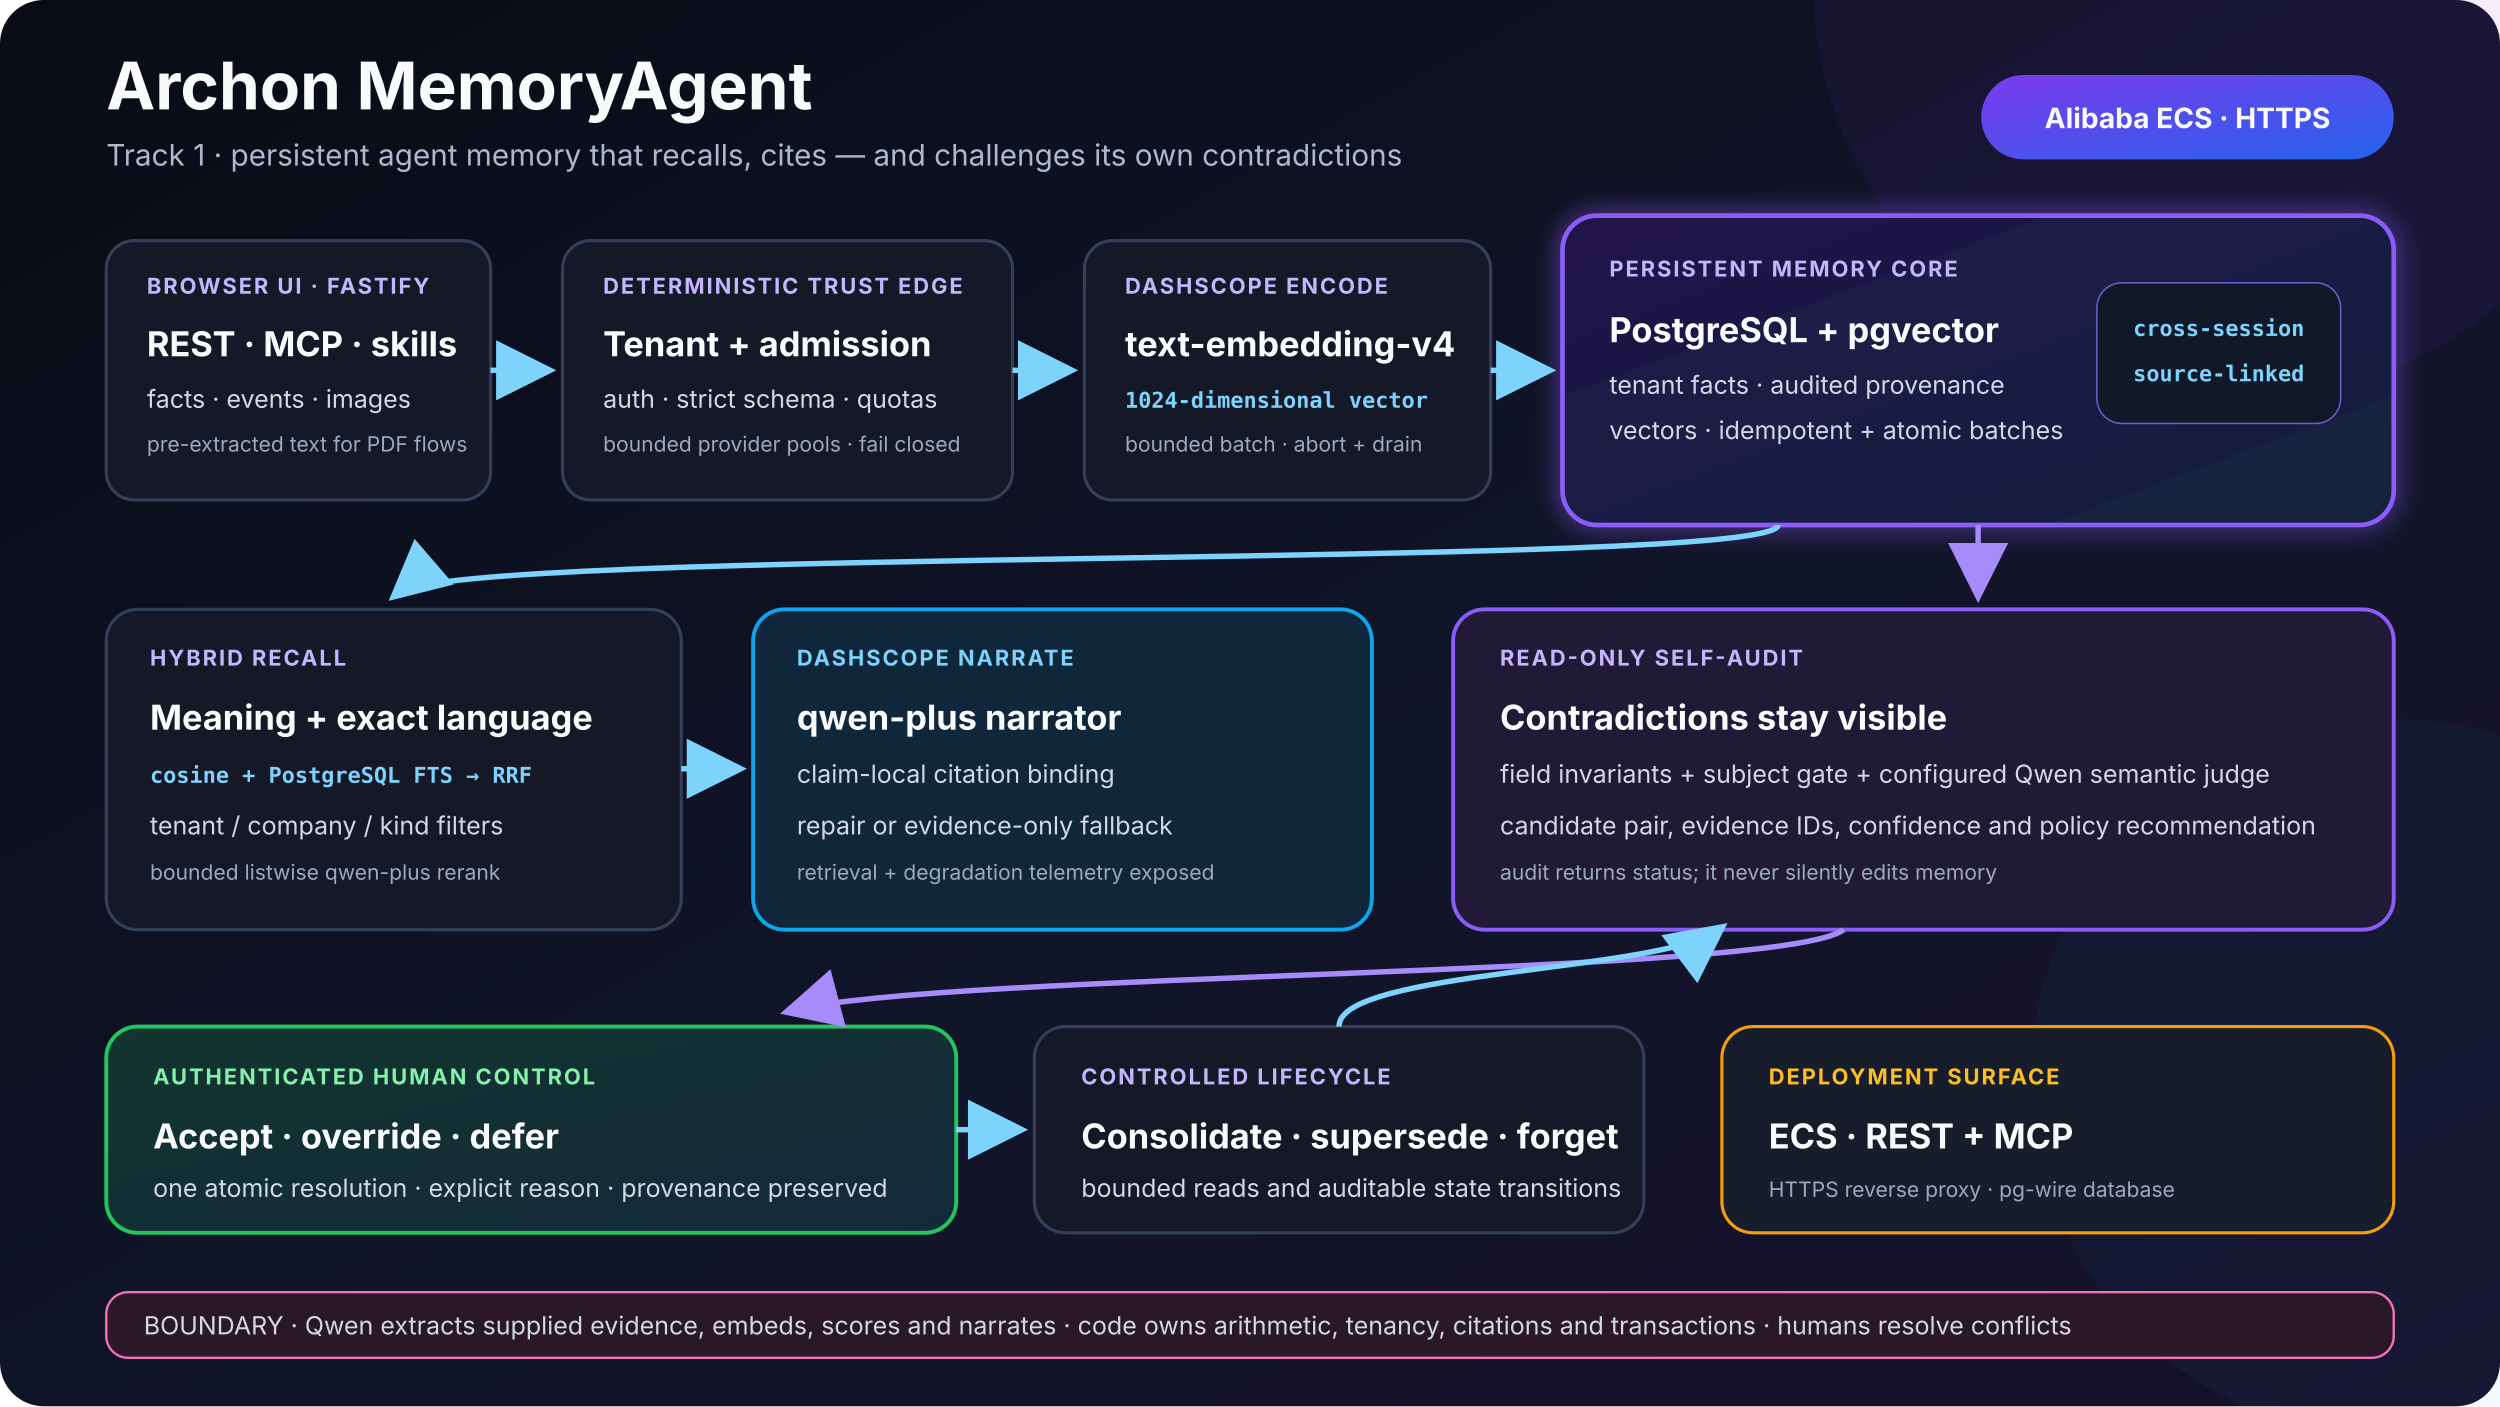
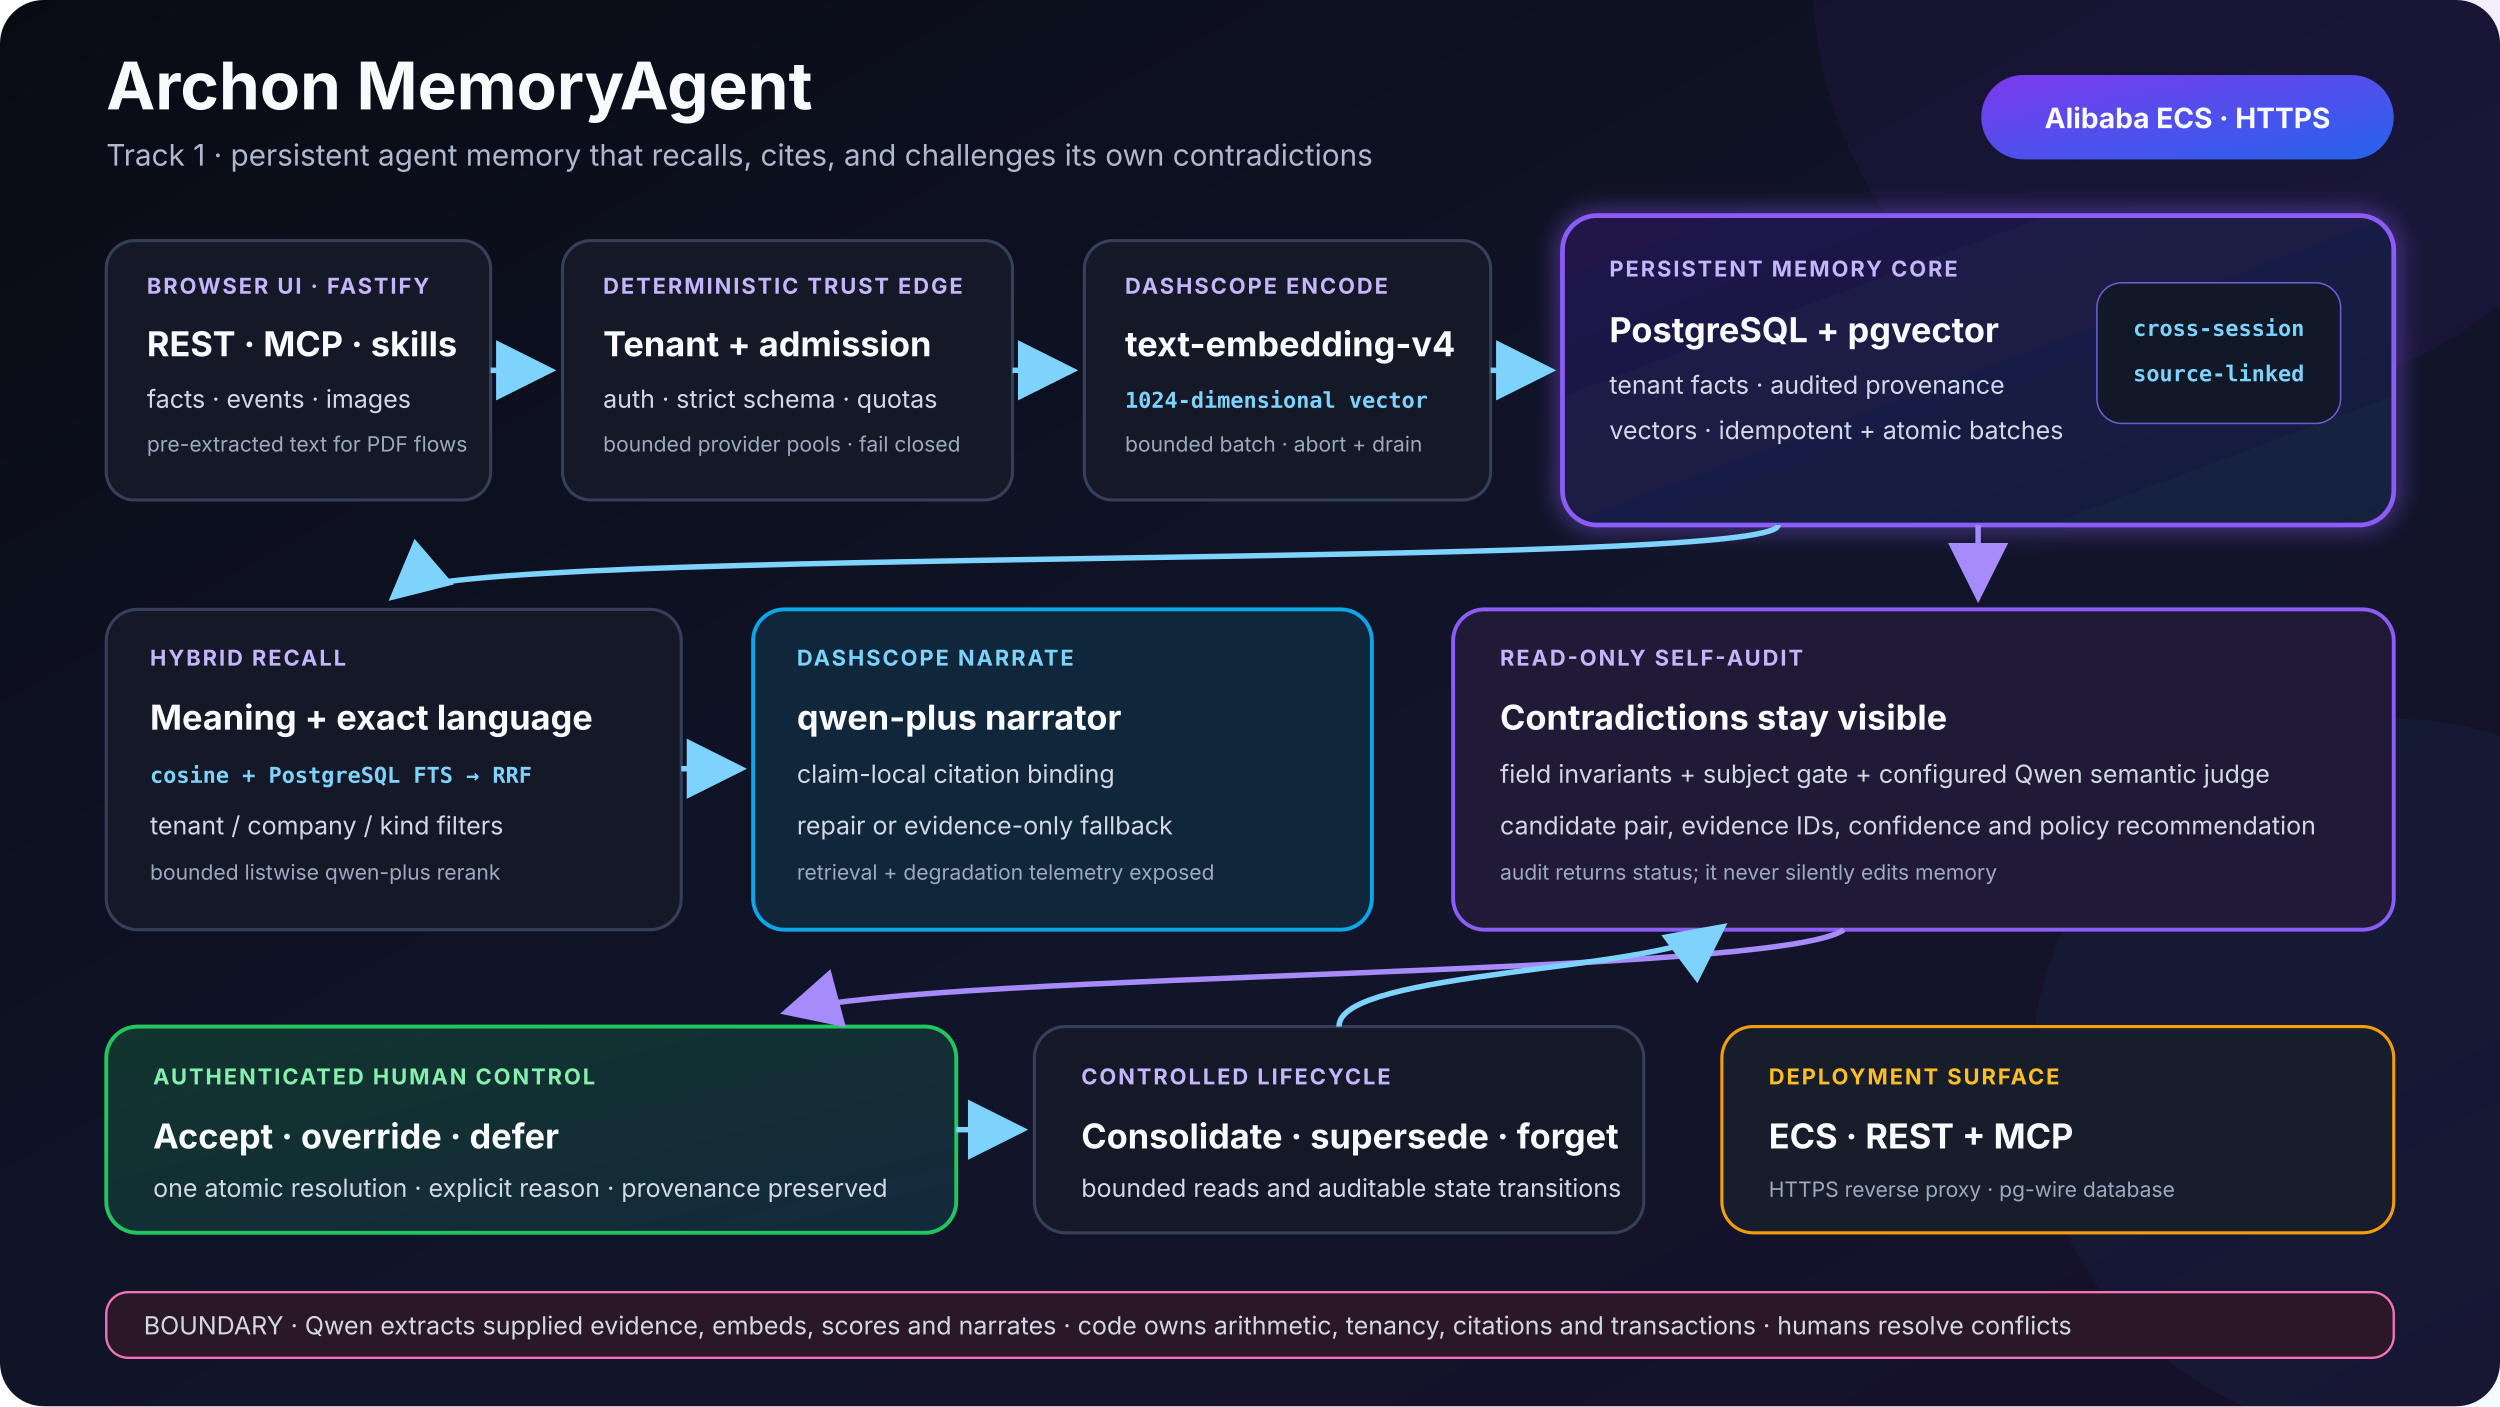
<svg xmlns="http://www.w3.org/2000/svg" width="1600" height="900" viewBox="0 0 1600 900" role="img" aria-labelledby="title desc">
  <defs>
    <linearGradient id="bg" x1="0" y1="0" x2="1" y2="1">
      <stop stop-color="#090b14" />
      <stop offset="0.56" stop-color="#11152a" />
      <stop offset="1" stop-color="#17102b" />
    </linearGradient>
    <linearGradient id="brand" x1="0" y1="0" x2="1" y2="1">
      <stop stop-color="#7c3aed" />
      <stop offset="1" stop-color="#2563eb" />
    </linearGradient>
    <linearGradient id="memory" x1="0" y1="0" x2="1" y2="1">
      <stop stop-color="#21164a" />
      <stop offset="1" stop-color="#12223e" />
    </linearGradient>
    <linearGradient id="human" x1="0" y1="0" x2="1" y2="1">
      <stop stop-color="#12352d" />
      <stop offset="1" stop-color="#13293c" />
    </linearGradient>
    <filter id="glow" x="-30%" y="-30%" width="160%" height="160%">
      <feGaussianBlur stdDeviation="8" result="b" />
      <feMerge>
        <feMergeNode in="b" />
        <feMergeNode in="SourceGraphic" />
      </feMerge>
    </filter>
    <marker id="arrow" markerWidth="11" markerHeight="11" refX="9" refY="5.5" orient="auto">
      <path d="M0 0L11 5.5L0 11z" fill="#7dd3fc" />
    </marker>
    <marker id="arrowPurple" markerWidth="11" markerHeight="11" refX="9" refY="5.5" orient="auto">
      <path d="M0 0L11 5.5L0 11z" fill="#a78bfa" />
    </marker>
    <style>
      .h1{font:700 42px system-ui,-apple-system,"Segoe UI",sans-serif;fill:#f8fafc}.sub{font:400 19px system-ui,-apple-system,"Segoe UI",sans-serif;fill:#aeb8cf}.cap{font:700 14px system-ui,-apple-system,"Segoe UI",sans-serif;fill:#c4b5fd;letter-spacing:1.25px}.title{font:700 22px system-ui,-apple-system,"Segoe UI",sans-serif;fill:#f8fafc}.body{font:400 16px system-ui,-apple-system,"Segoe UI",sans-serif;fill:#d2d8e5}.small{font:400 13.5px system-ui,-apple-system,"Segoe UI",sans-serif;fill:#9ca9c0}.mono{font:600 14px ui-monospace,SFMono-Regular,Consolas,monospace;fill:#7dd3fc}.box{fill:#141827;stroke:#34405a;stroke-width:2}.flow{fill:none;stroke:#7dd3fc;stroke-width:3.5;marker-end:url(#arrow)}.auditflow{fill:none;stroke:#a78bfa;stroke-width:3.5;marker-end:url(#arrowPurple)}
    </style>
  </defs>
  <rect width="1600" height="900" rx="28" fill="url(#bg)" />
  <circle cx="1430" cy="-15" r="270" fill="#6d28d9" opacity="0.08" />
  <circle cx="1530" cy="690" r="230" fill="#0ea5e9" opacity="0.05" />
  <text x="68" y="70" class="h1">Archon MemoryAgent</text>
-   <text x="68" y="106" class="sub">Track 1 · persistent agent memory that recalls, cites — and challenges its own contradictions</text>
+   <text x="68" y="106" class="sub">Track 1 · persistent agent memory that recalls, cites, and challenges its own contradictions</text>
  <rect x="1268" y="48" width="264" height="54" rx="27" fill="url(#brand)" />
  <text x="1400" y="82" text-anchor="middle" class="title" style="font-size:18px">Alibaba ECS · HTTPS</text>
  <rect class="box" x="68" y="154" width="246" height="166" rx="18" />
  <text x="94" y="188" class="cap">BROWSER UI · FASTIFY</text>
  <text x="94" y="228" class="title">REST · MCP · skills</text>
  <text x="94" y="261" class="body">facts · events · images</text>
  <text x="94" y="289" class="small">pre-extracted text for PDF flows</text>
  <rect class="box" x="360" y="154" width="288" height="166" rx="18" />
  <text x="386" y="188" class="cap">DETERMINISTIC TRUST EDGE</text>
  <text x="386" y="228" class="title">Tenant + admission</text>
  <text x="386" y="261" class="body">auth · strict schema · quotas</text>
  <text x="386" y="289" class="small">bounded provider pools · fail closed</text>
  <rect class="box" x="694" y="154" width="260" height="166" rx="18" />
  <text x="720" y="188" class="cap">DASHSCOPE ENCODE</text>
  <text x="720" y="228" class="title">text-embedding-v4</text>
  <text x="720" y="261" class="mono">1024-dimensional vector</text>
  <text x="720" y="289" class="small">bounded batch · abort + drain</text>
  <rect x="1000" y="138" width="532" height="198" rx="22" fill="url(#memory)" stroke="#8b5cf6" stroke-width="3" filter="url(#glow)" />
  <text x="1030" y="177" class="cap">PERSISTENT MEMORY CORE</text>
  <text x="1030" y="219" class="title">PostgreSQL + pgvector</text>
  <text x="1030" y="252" class="body">tenant facts · audited provenance</text>
  <text x="1030" y="281" class="body">vectors · idempotent + atomic batches</text>
  <rect x="1342" y="181" width="156" height="90" rx="16" fill="#111827" stroke="#6d5bd0" />
  <text x="1420" y="215" text-anchor="middle" class="mono">cross-session</text>
  <text x="1420" y="244" text-anchor="middle" class="mono">source-linked</text>
  <path class="flow" d="M314 237H349" />
  <path class="flow" d="M648 237H683" />
  <path class="flow" d="M954 237H989" />
  <rect class="box" x="68" y="390" width="368" height="205" rx="20" />
  <text x="96" y="426" class="cap">HYBRID RECALL</text>
  <text x="96" y="467" class="title">Meaning + exact language</text>
  <text x="96" y="501" class="mono">cosine + PostgreSQL FTS → RRF</text>
  <text x="96" y="534" class="body">tenant / company / kind filters</text>
  <text x="96" y="563" class="small">bounded listwise qwen-plus rerank</text>
  <rect x="482" y="390" width="396" height="205" rx="20" fill="#10263a" stroke="#0ea5e9" stroke-width="2.5" />
  <text x="510" y="426" class="cap" style="fill:#7dd3fc">DASHSCOPE NARRATE</text>
  <text x="510" y="467" class="title">qwen-plus narrator</text>
  <text x="510" y="501" class="body">claim-local citation binding</text>
  <text x="510" y="534" class="body">repair or evidence-only fallback</text>
  <text x="510" y="563" class="small">retrieval + degradation telemetry exposed</text>
  <path d="M1138 336C1138 365 290 349 254 380" class="flow" />
  <path class="flow" d="M436 492H471" />
  <rect x="930" y="390" width="602" height="205" rx="20" fill="#211a36" stroke="#8b5cf6" stroke-width="2.5" />
  <text x="960" y="426" class="cap">READ-ONLY SELF-AUDIT</text>
  <text x="960" y="467" class="title">Contradictions stay visible</text>
  <text x="960" y="501" class="body">field invariants + subject gate + configured Qwen semantic judge</text>
  <text x="960" y="534" class="body">candidate pair, evidence IDs, confidence and policy recommendation</text>
  <text x="960" y="563" class="small">audit returns status; it never silently edits memory</text>
  <path d="M1266 336V379" class="auditflow" />
  <rect x="68" y="657" width="544" height="132" rx="20" fill="url(#human)" stroke="#22c55e" stroke-width="2.5" />
  <text x="98" y="694" class="cap" style="fill:#86efac">AUTHENTICATED HUMAN CONTROL</text>
  <text x="98" y="735" class="title">Accept · override · defer</text>
  <text x="98" y="766" class="body">one atomic resolution · explicit reason · provenance preserved</text>
  <rect class="box" x="662" y="657" width="390" height="132" rx="20" />
  <text x="692" y="694" class="cap">CONTROLLED LIFECYCLE</text>
  <text x="692" y="735" class="title">Consolidate · supersede · forget</text>
  <text x="692" y="766" class="body">bounded reads and auditable state transitions</text>
  <rect x="1102" y="657" width="430" height="132" rx="20" fill="#171d2b" stroke="#f59e0b" stroke-width="2" />
  <text x="1132" y="694" class="cap" style="fill:#fbbf24">DEPLOYMENT SURFACE</text>
  <text x="1132" y="735" class="title">ECS · REST + MCP</text>
  <text x="1132" y="766" class="small">HTTPS reverse proxy · pg-wire database</text>
  <path d="M1180 595C1140 625 600 622 506 647" class="auditflow" />
  <path class="flow" d="M612 723H651" />
  <path d="M857 657C856 621 1064 622 1100 595" class="flow" />
  <rect x="68" y="827" width="1464" height="42" rx="14" fill="#2a1828" stroke="#f472b6" stroke-width="1.5" />
  <text x="92" y="854" class="body">BOUNDARY  ·  Qwen extracts supplied evidence, embeds, scores and narrates  ·  code owns arithmetic, tenancy, citations and transactions  ·  humans resolve conflicts</text>
</svg>
